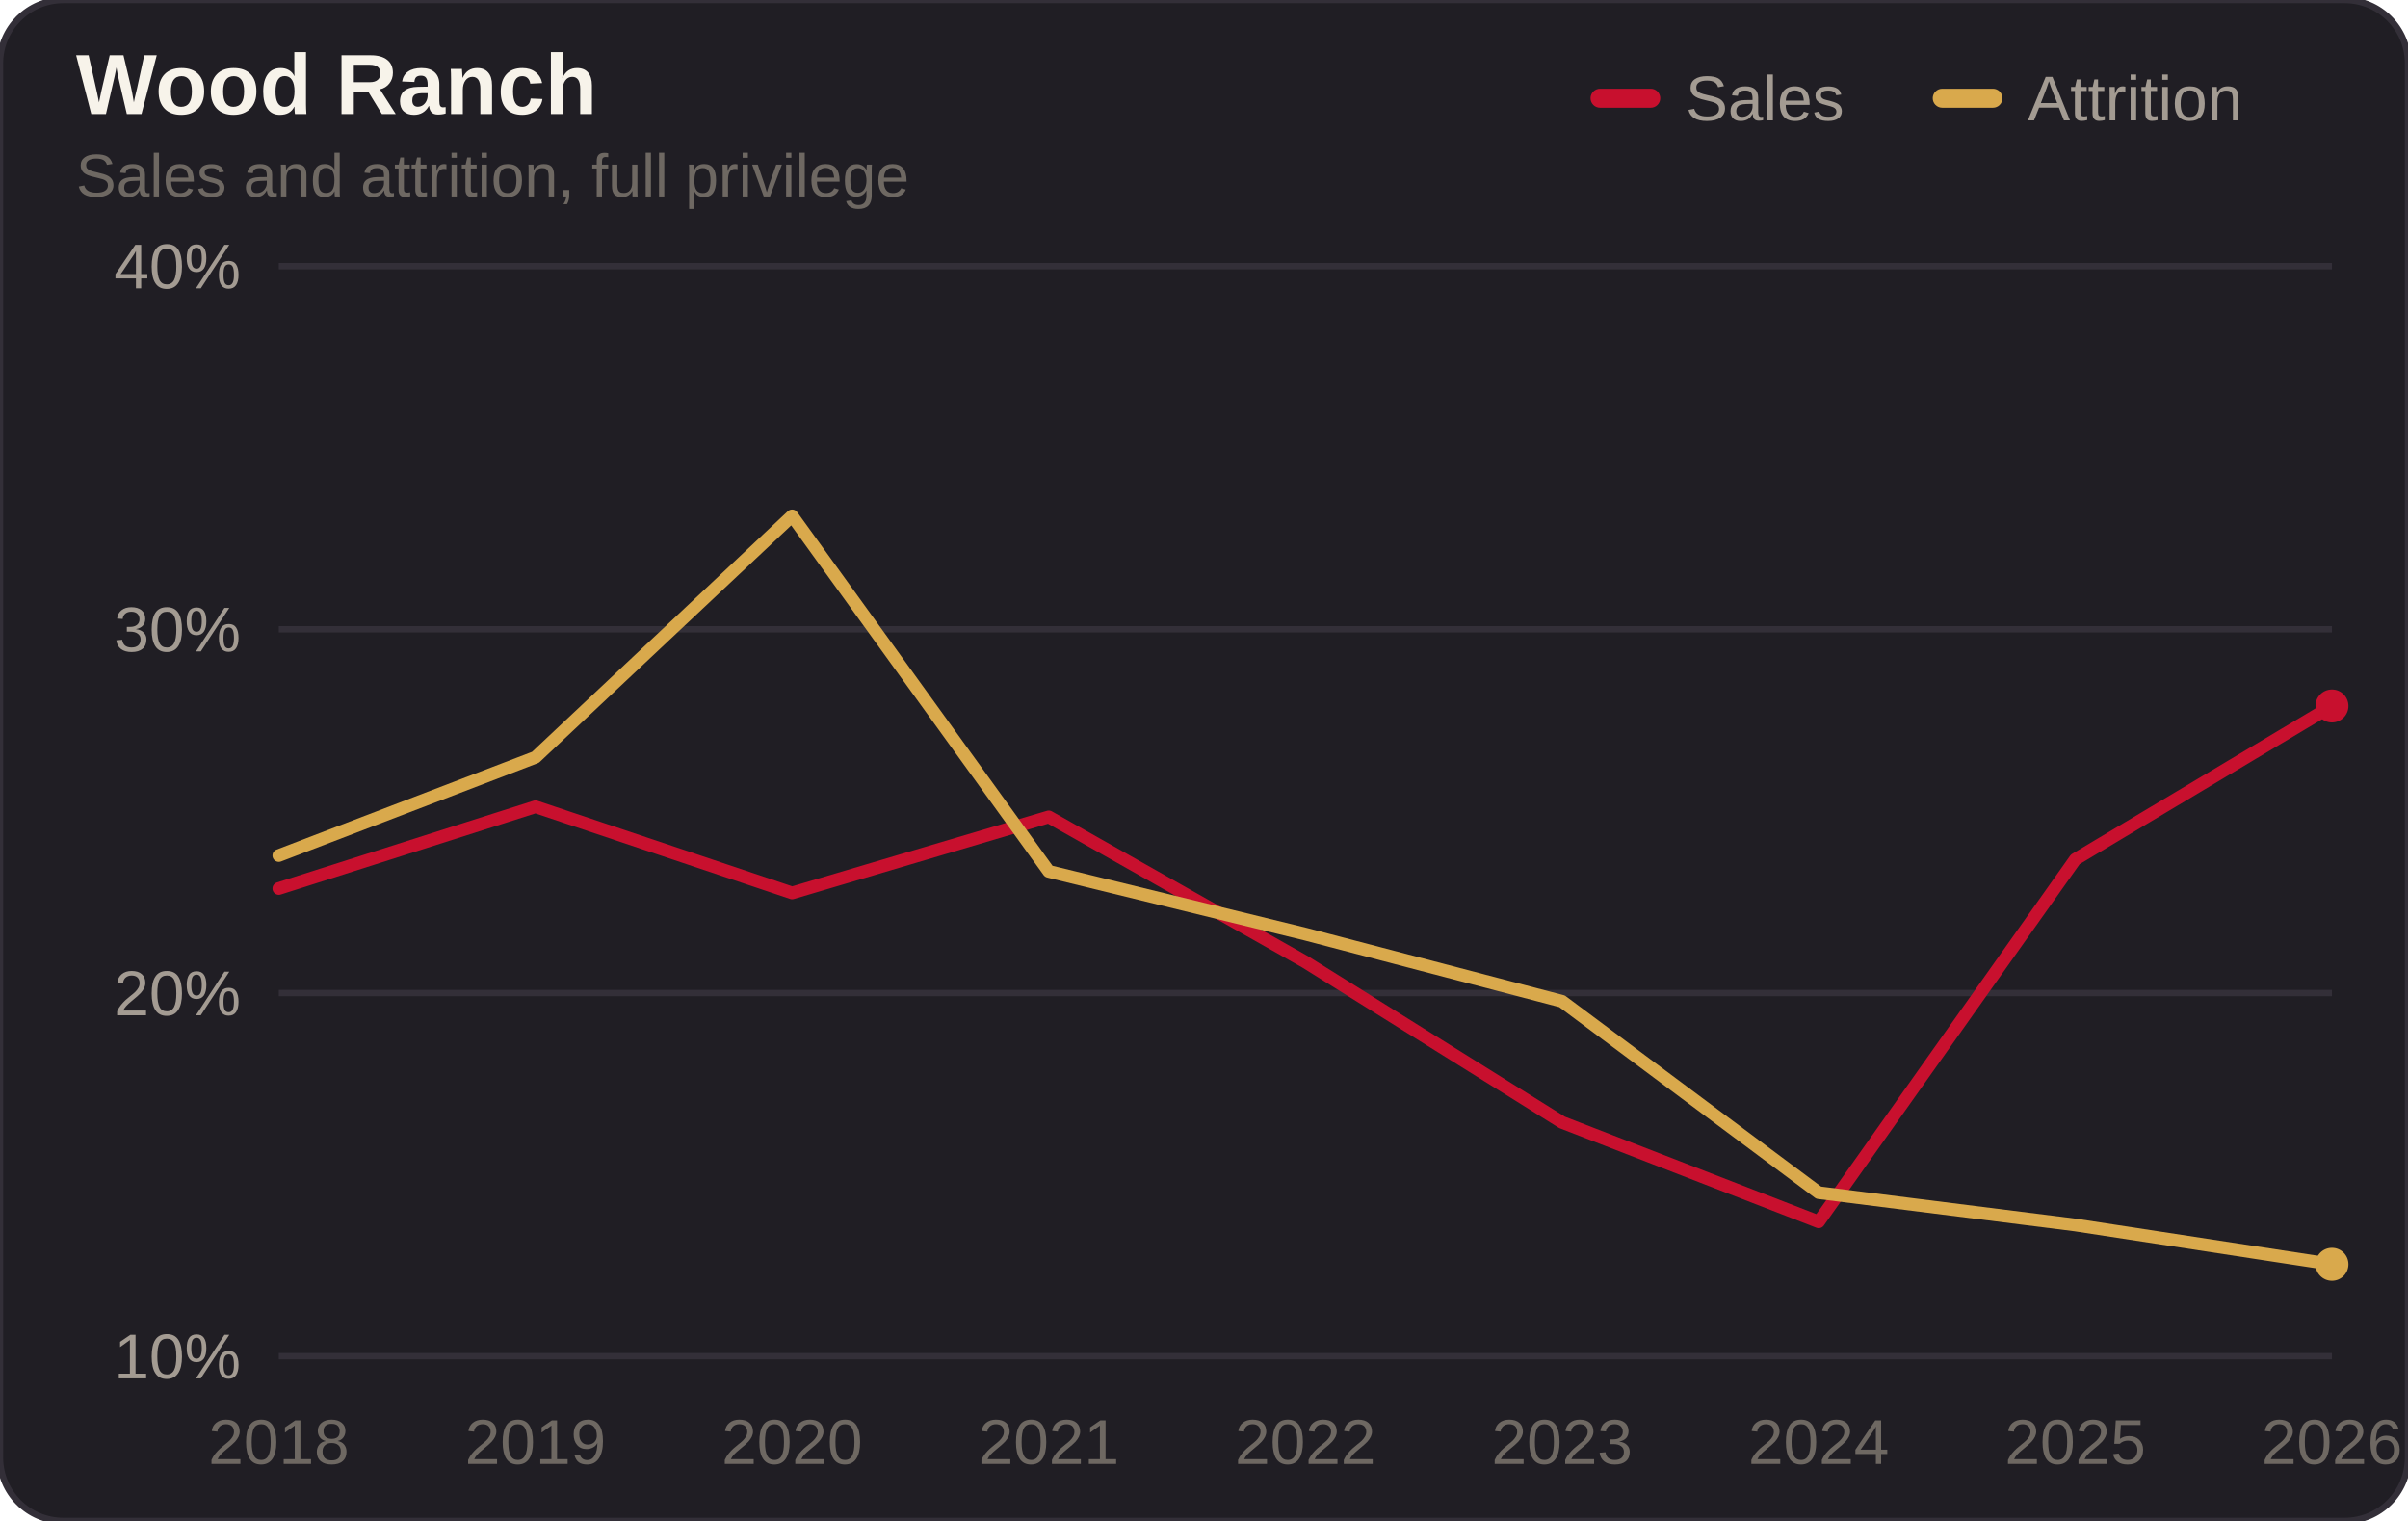
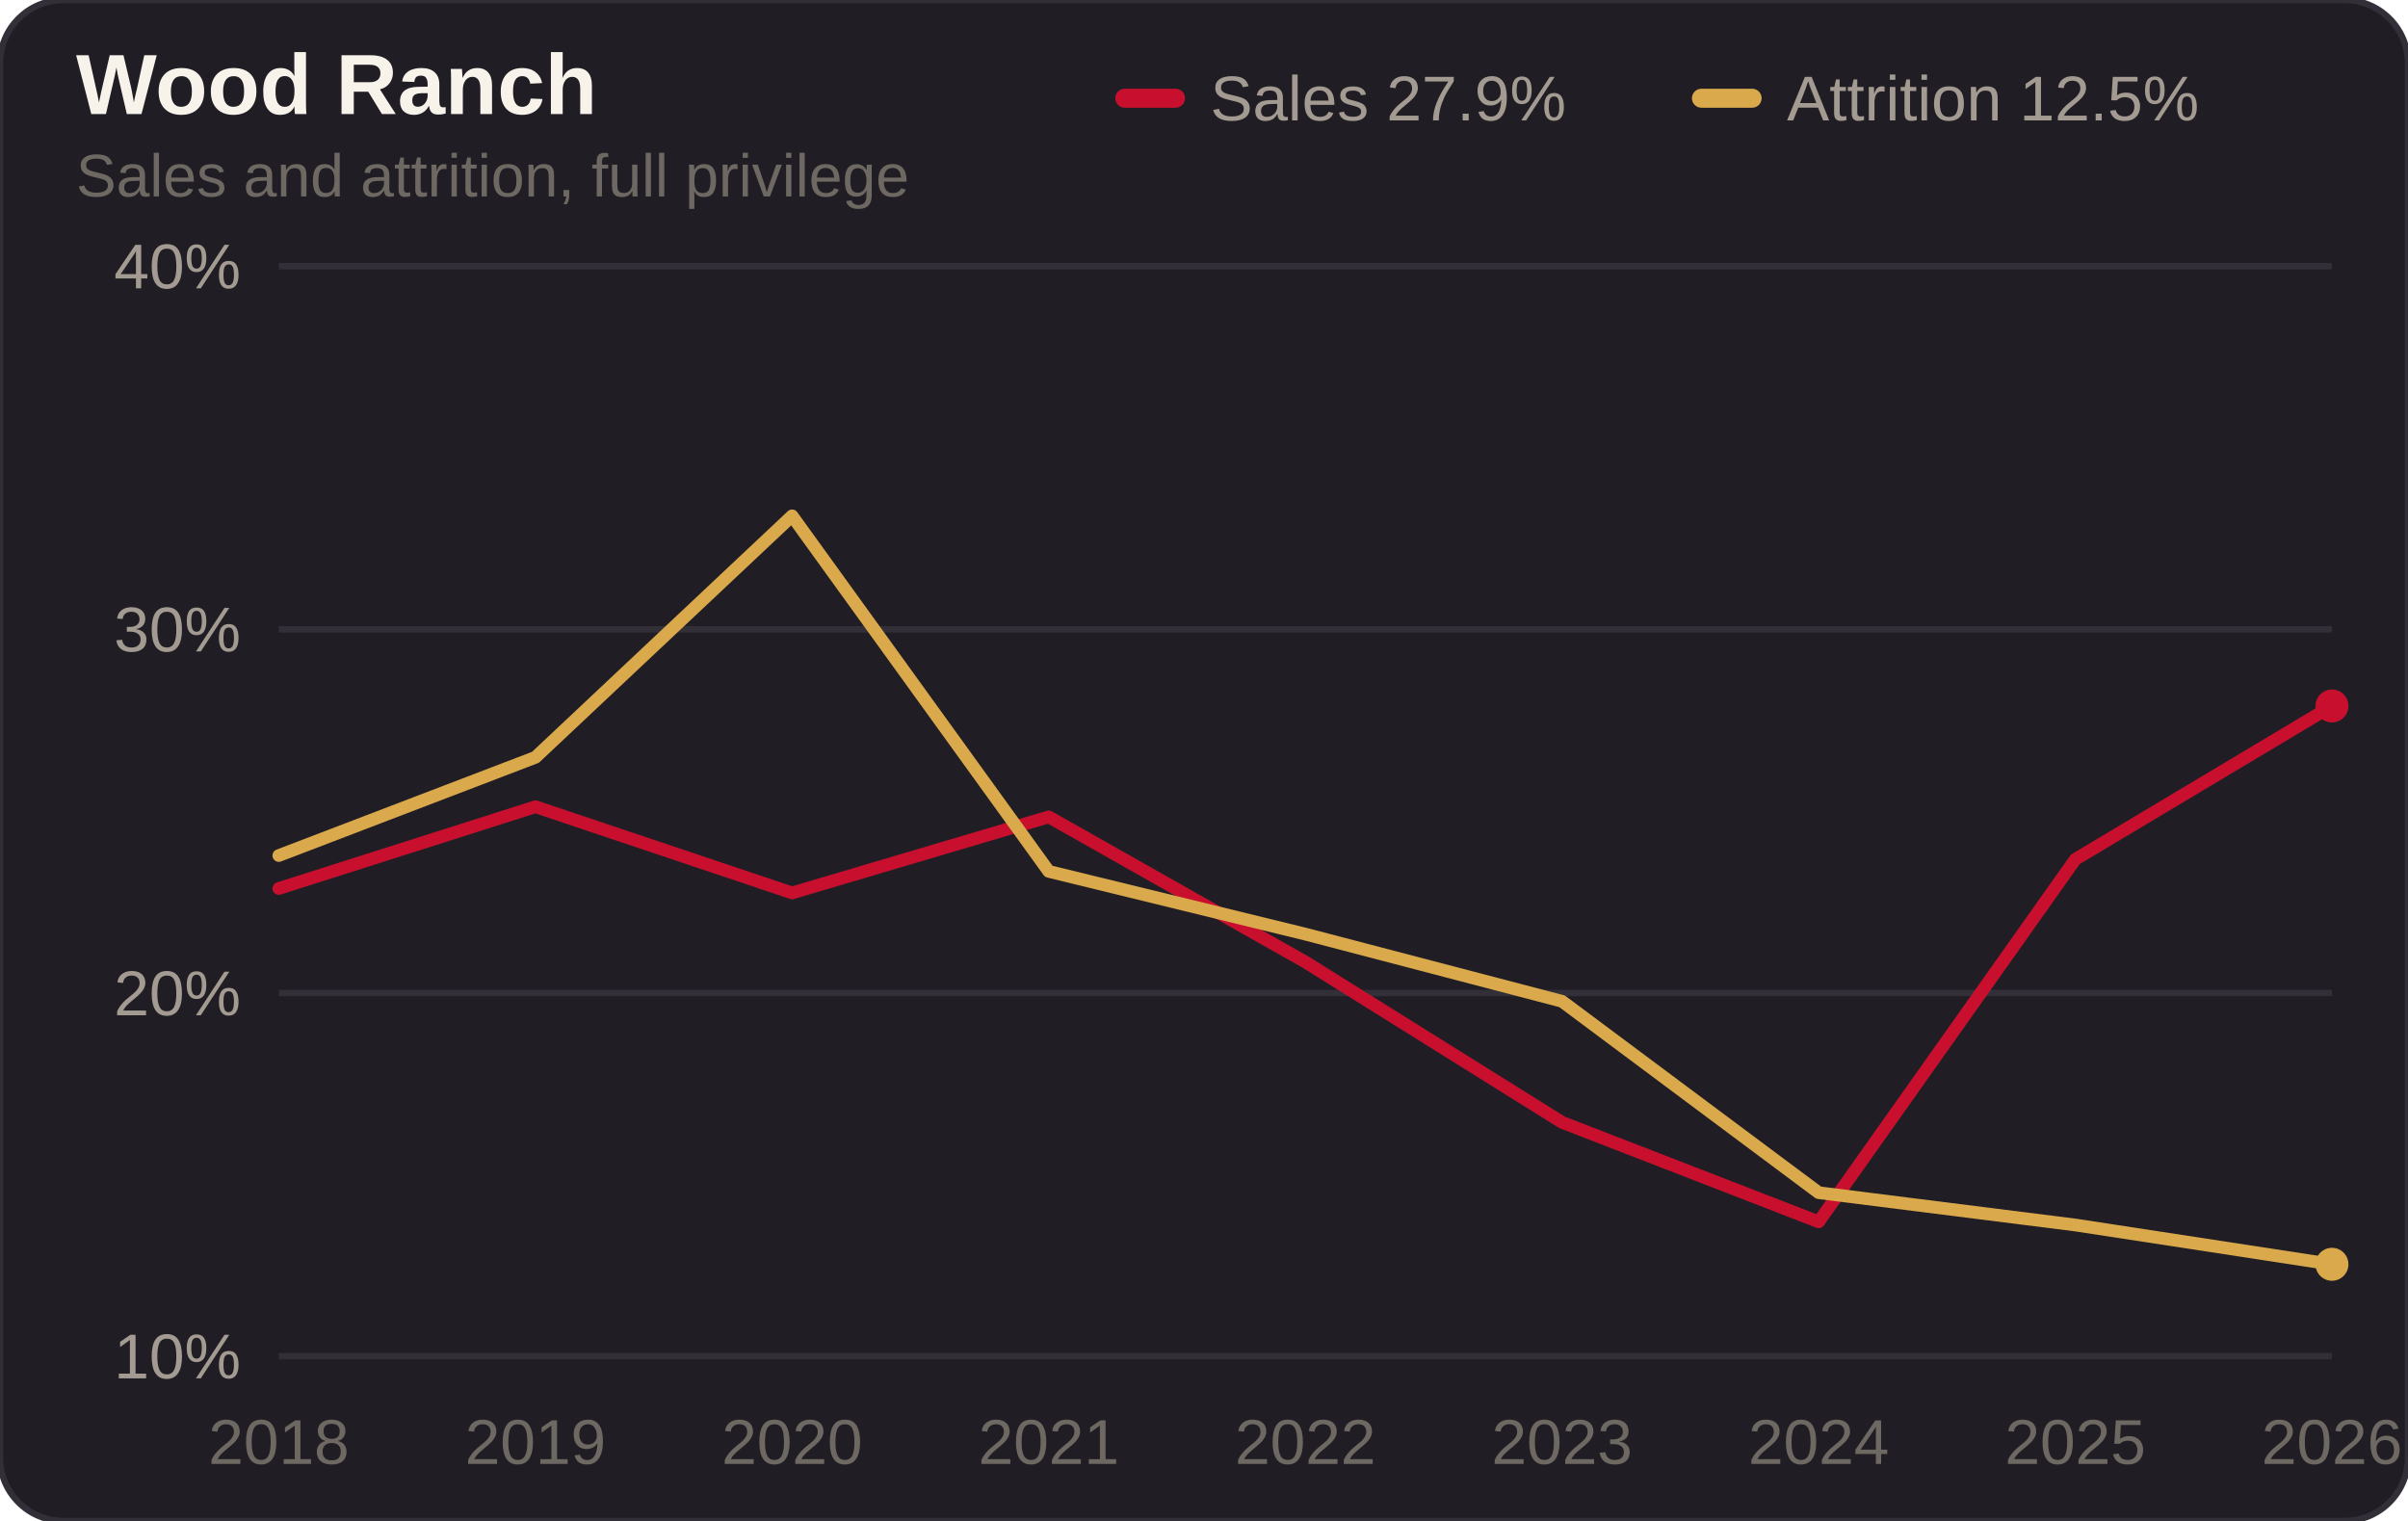
<svg xmlns="http://www.w3.org/2000/svg" viewBox="0 0 380 240" width="380" height="240" role="img" aria-label="Wood Ranch, Sales and attrition, full privilege">
  <rect width="380" height="240" rx="10" fill="#201E24" stroke="#332F38" />
  <text x="12" y="18" fill="#F7F3EA" font-family="system-ui, -apple-system, 'Helvetica Neue', Arial, sans-serif" font-size="13.5" font-weight="700">Wood Ranch</text>
  <text x="12" y="31" fill="#6E6862" font-family="system-ui, -apple-system, 'Helvetica Neue', Arial, sans-serif" font-size="9.5">Sales and attrition, full privilege</text>
  <line x1="44" y1="214.0" x2="368" y2="214.0" stroke="#332F38" stroke-width="1" />
  <text x="38" y="217.5" fill="#A39B92" font-family="system-ui, -apple-system, 'Helvetica Neue', Arial, sans-serif" font-size="10" text-anchor="end">10%</text>
  <line x1="44" y1="156.7" x2="368" y2="156.7" stroke="#332F38" stroke-width="1" />
  <text x="38" y="160.2" fill="#A39B92" font-family="system-ui, -apple-system, 'Helvetica Neue', Arial, sans-serif" font-size="10" text-anchor="end">20%</text>
  <line x1="44" y1="99.3" x2="368" y2="99.3" stroke="#332F38" stroke-width="1" />
  <text x="38" y="102.8" fill="#A39B92" font-family="system-ui, -apple-system, 'Helvetica Neue', Arial, sans-serif" font-size="10" text-anchor="end">30%</text>
  <line x1="44" y1="42.0" x2="368" y2="42.0" stroke="#332F38" stroke-width="1" />
  <text x="38" y="45.5" fill="#A39B92" font-family="system-ui, -apple-system, 'Helvetica Neue', Arial, sans-serif" font-size="10" text-anchor="end">40%</text>
  <text x="44.0" y="231" fill="#6E6862" font-family="system-ui, -apple-system, 'Helvetica Neue', Arial, sans-serif" font-size="10" text-anchor="middle">2018</text>
  <text x="84.5" y="231" fill="#6E6862" font-family="system-ui, -apple-system, 'Helvetica Neue', Arial, sans-serif" font-size="10" text-anchor="middle">2019</text>
  <text x="125.0" y="231" fill="#6E6862" font-family="system-ui, -apple-system, 'Helvetica Neue', Arial, sans-serif" font-size="10" text-anchor="middle">2020</text>
  <text x="165.5" y="231" fill="#6E6862" font-family="system-ui, -apple-system, 'Helvetica Neue', Arial, sans-serif" font-size="10" text-anchor="middle">2021</text>
  <text x="206.0" y="231" fill="#6E6862" font-family="system-ui, -apple-system, 'Helvetica Neue', Arial, sans-serif" font-size="10" text-anchor="middle">2022</text>
  <text x="246.5" y="231" fill="#6E6862" font-family="system-ui, -apple-system, 'Helvetica Neue', Arial, sans-serif" font-size="10" text-anchor="middle">2023</text>
  <text x="287.0" y="231" fill="#6E6862" font-family="system-ui, -apple-system, 'Helvetica Neue', Arial, sans-serif" font-size="10" text-anchor="middle">2024</text>
  <text x="327.5" y="231" fill="#6E6862" font-family="system-ui, -apple-system, 'Helvetica Neue', Arial, sans-serif" font-size="10" text-anchor="middle">2025</text>
  <text x="368.0" y="231" fill="#6E6862" font-family="system-ui, -apple-system, 'Helvetica Neue', Arial, sans-serif" font-size="10" text-anchor="middle">2026</text>
  <path d="M44.0,140.2 L84.5,127.3 L125.0,140.9 L165.5,128.9 L206.0,151.8 L246.5,177.1 L287.0,192.8 L327.5,135.6 L368.0,111.4" fill="none" stroke="#C8102E" stroke-width="2" stroke-linejoin="round" stroke-linecap="round" />
  <circle cx="368.0" cy="111.4" r="2.6" fill="#C8102E" />
  <path d="M44.0,135.0 L84.5,119.5 L125.0,81.4 L165.5,137.5 L206.0,147.4 L246.5,158.0 L287.0,188.2 L327.5,193.3 L368.0,199.5" fill="none" stroke="#D9A94C" stroke-width="2" stroke-linejoin="round" stroke-linecap="round" />
  <circle cx="368.0" cy="199.5" r="2.6" fill="#D9A94C" />
-   <rect x="251.0" y="14" width="11" height="3" rx="1.5" fill="#C8102E" />
-   <text x="266.0" y="19" fill="#A39B92" font-family="system-ui, -apple-system, 'Helvetica Neue', Arial, sans-serif" font-size="10">Sales</text>
-   <rect x="305.0" y="14" width="11" height="3" rx="1.5" fill="#D9A94C" />
-   <text x="320.0" y="19" fill="#A39B92" font-family="system-ui, -apple-system, 'Helvetica Neue', Arial, sans-serif" font-size="10">Attrition</text>
+   <rect x="176.0" y="14" width="11" height="3" rx="1.5" fill="#C8102E" />
+   <text x="191.0" y="19" fill="#A39B92" font-family="system-ui, -apple-system, 'Helvetica Neue', Arial, sans-serif" font-size="10">Sales  27.9%</text>
+   <rect x="267.0" y="14" width="11" height="3" rx="1.5" fill="#D9A94C" />
+   <text x="282.0" y="19" fill="#A39B92" font-family="system-ui, -apple-system, 'Helvetica Neue', Arial, sans-serif" font-size="10">Attrition  12.5%</text>
</svg>
